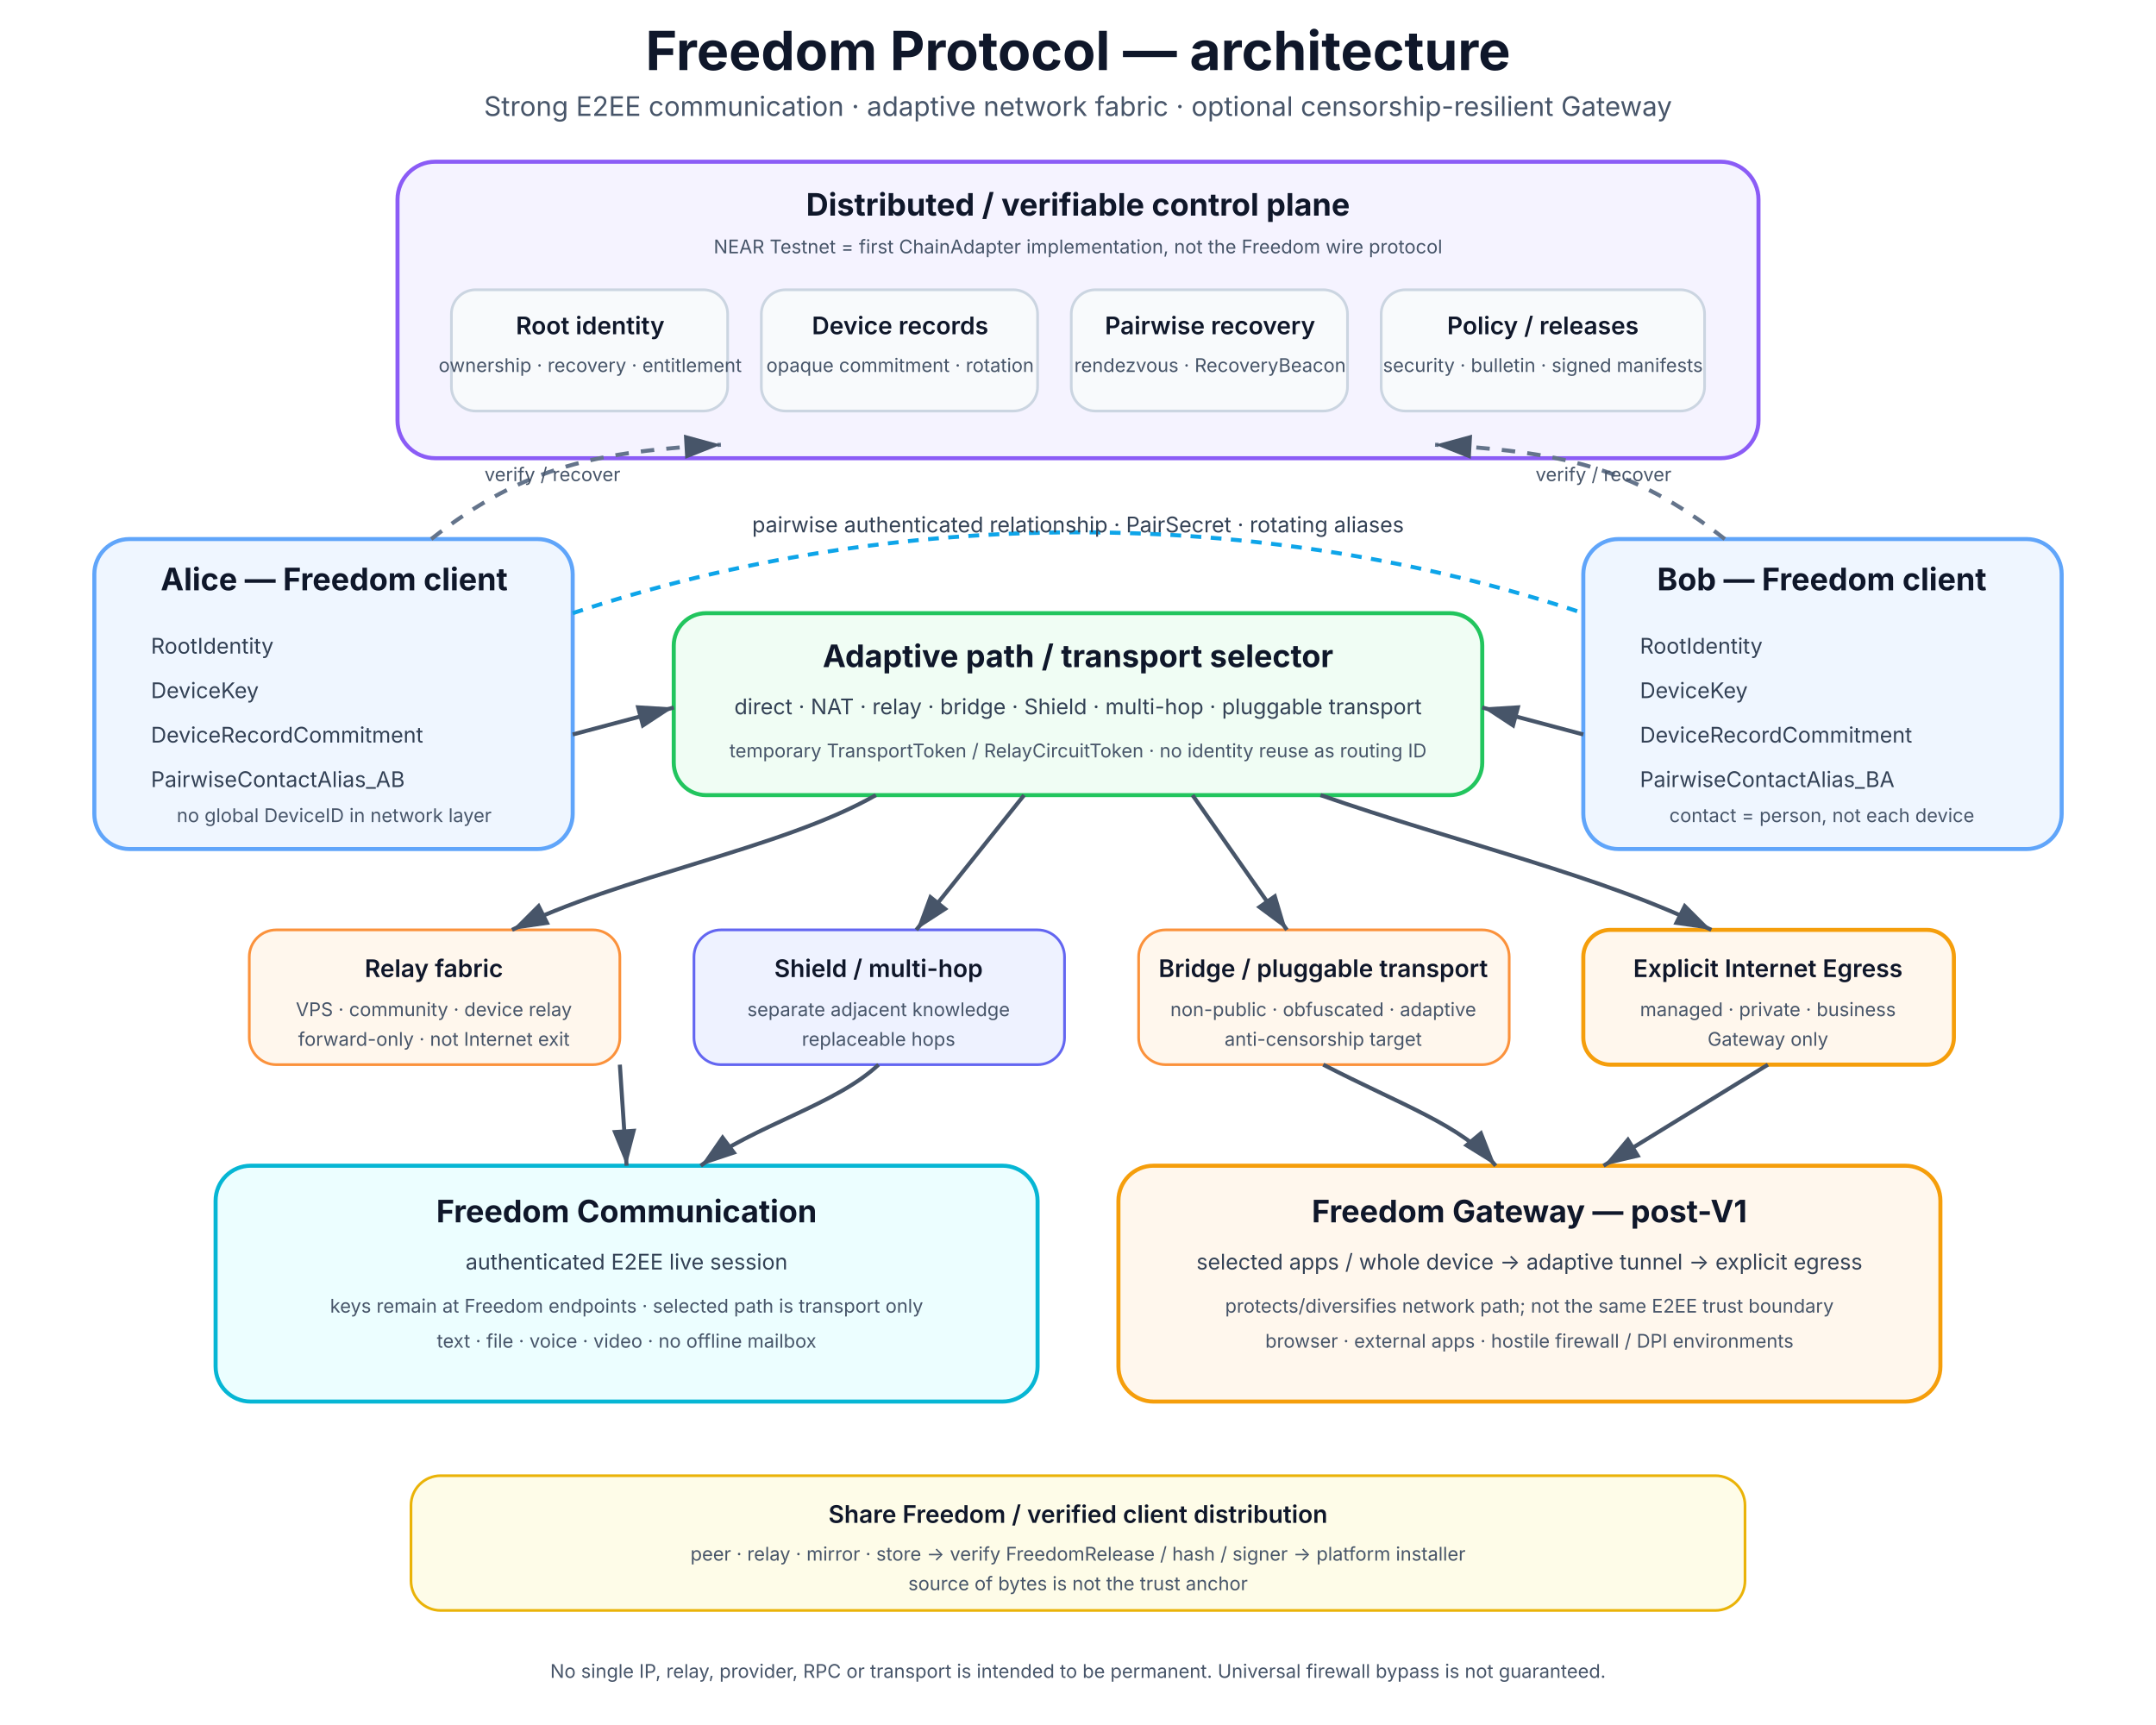
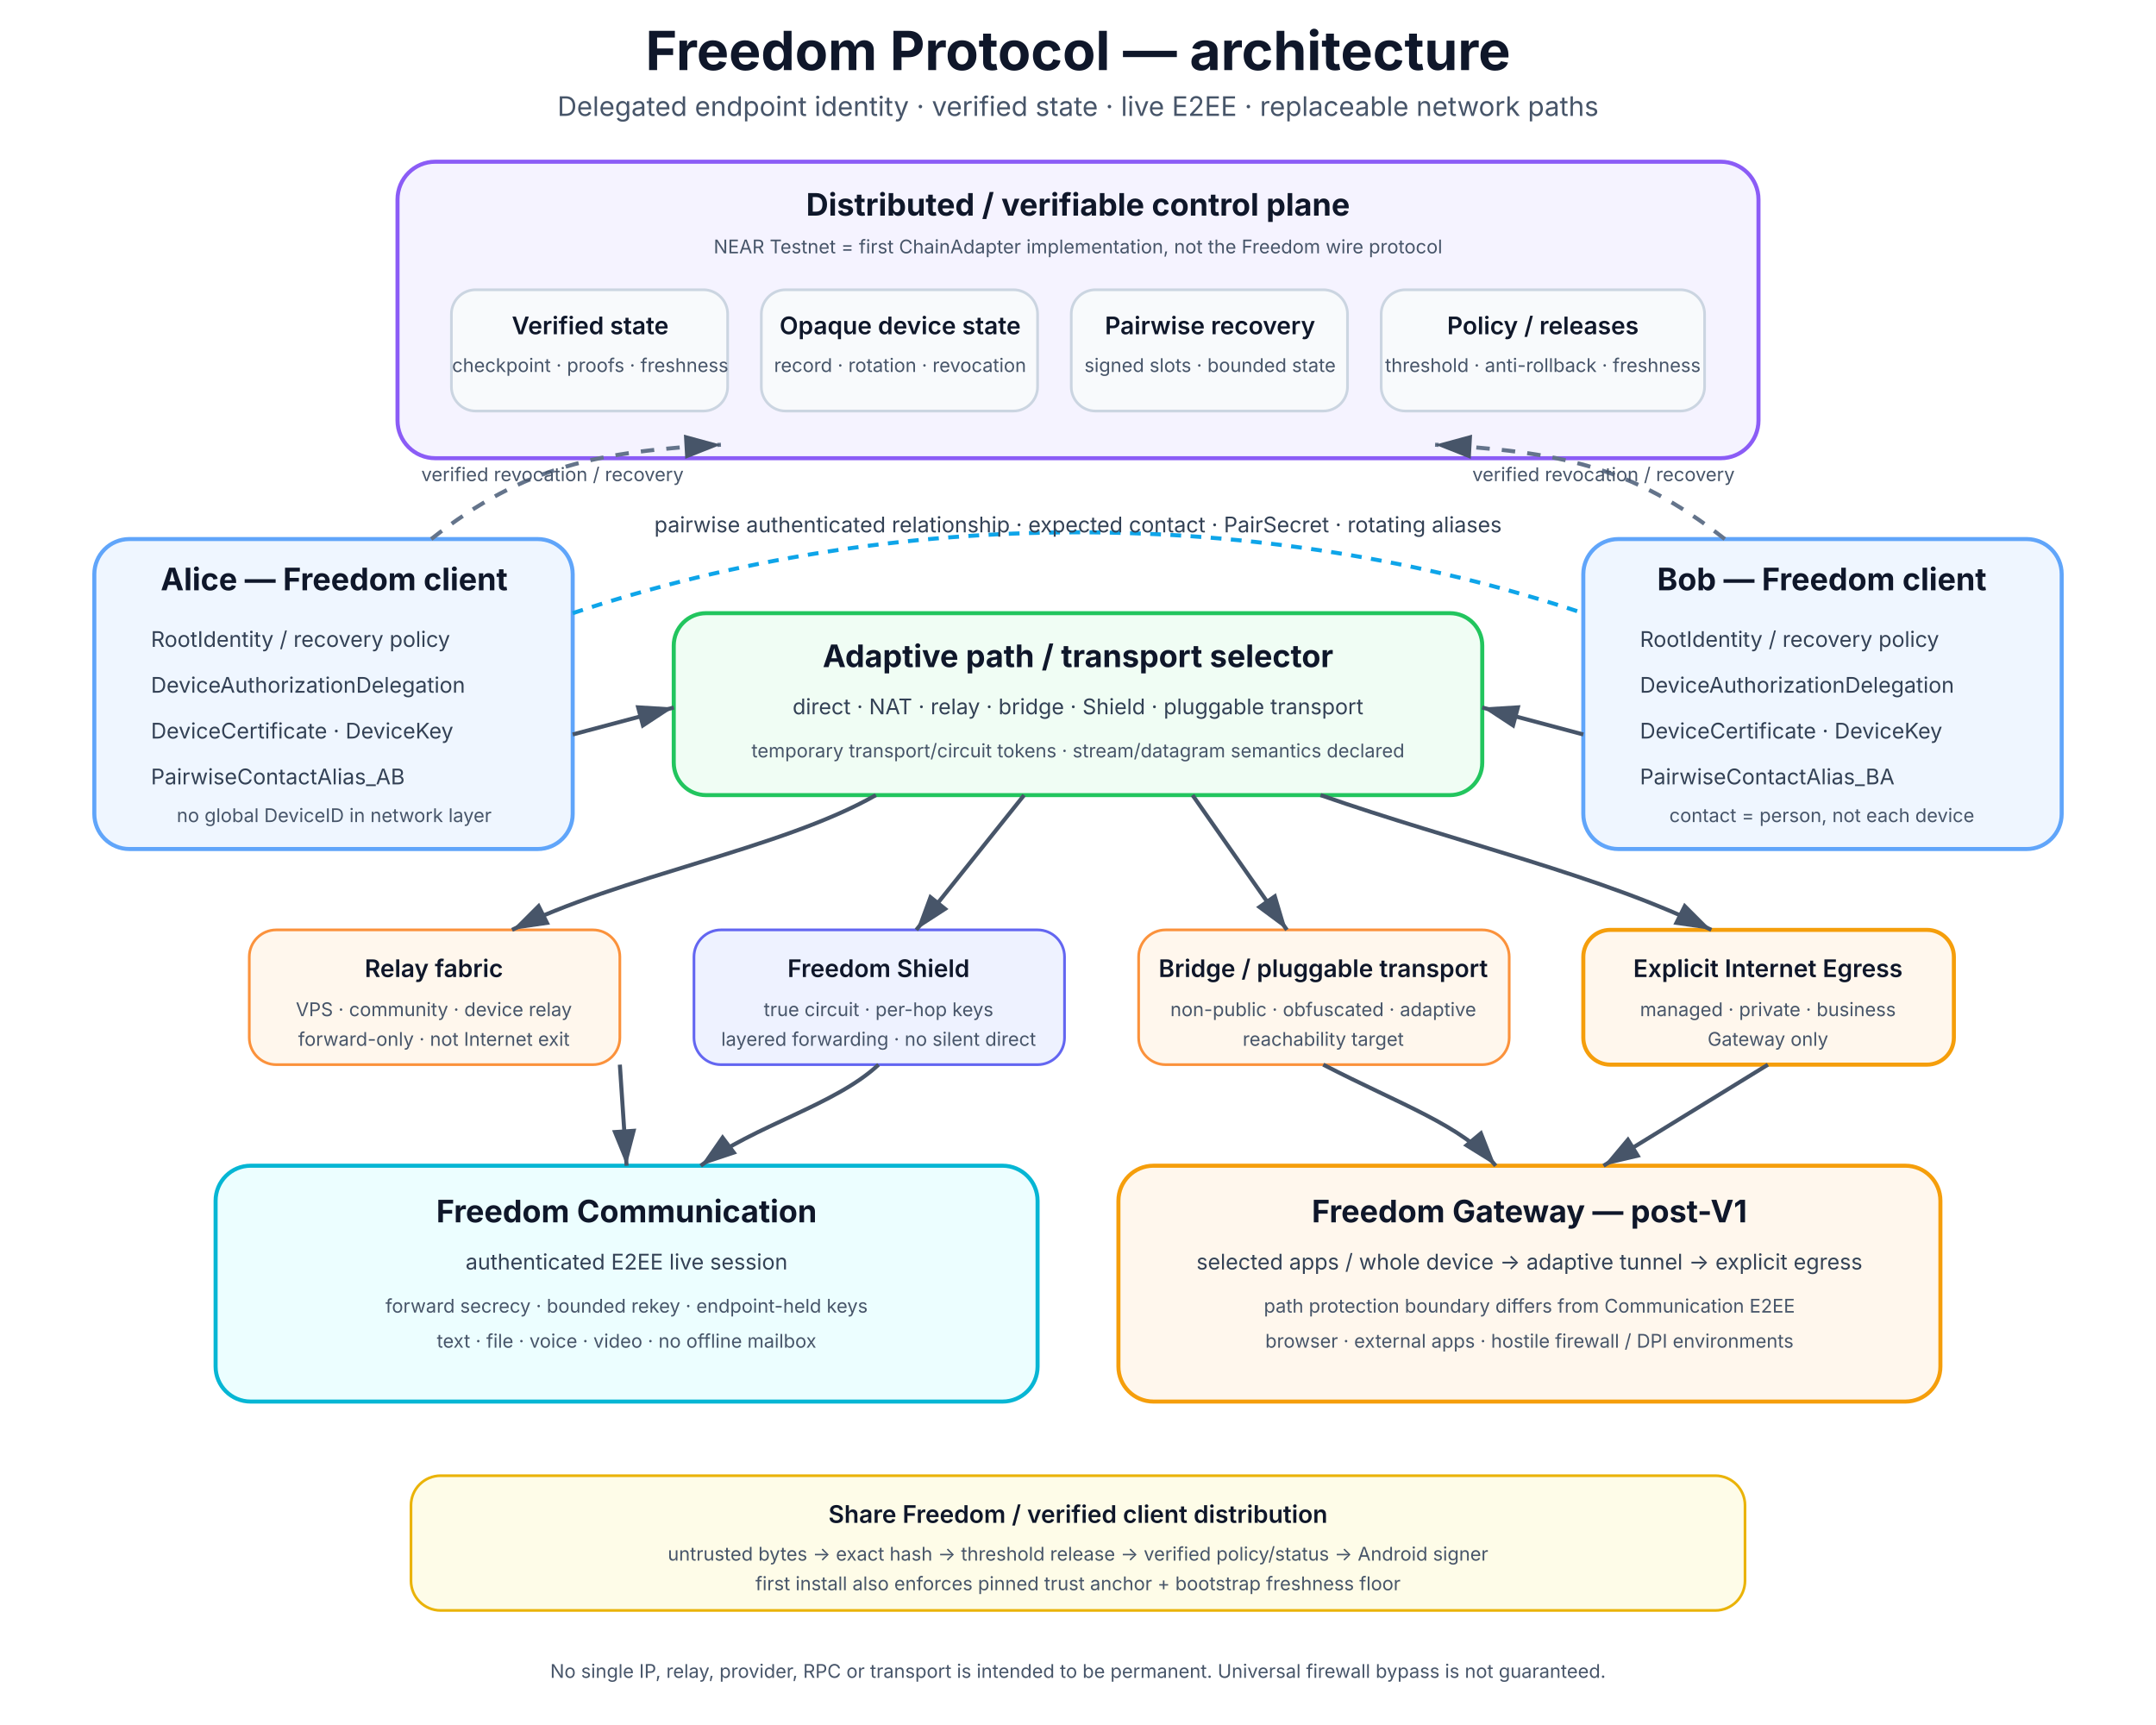
<svg xmlns="http://www.w3.org/2000/svg" width="1600" height="1280" viewBox="0 0 1600 1280" role="img" aria-labelledby="title desc">
  <defs>
    <marker id="arrow" markerWidth="10" markerHeight="10" refX="9" refY="3" orient="auto" markerUnits="strokeWidth">
      <path d="M0,0 L0,6 L9,3 z" fill="#475569" />
    </marker>
-     <style>
-       .bg{fill:#fff}.title{font:700 40px -apple-system,BlinkMacSystemFont,"Segoe UI",sans-serif;fill:#0f172a}.subtitle{font:400 20px -apple-system,BlinkMacSystemFont,"Segoe UI",sans-serif;fill:#475569}.section{font:700 23px -apple-system,BlinkMacSystemFont,"Segoe UI",sans-serif;fill:#0f172a}.label{font:600 18px -apple-system,BlinkMacSystemFont,"Segoe UI",sans-serif;fill:#0f172a}.small{font:400 16px -apple-system,BlinkMacSystemFont,"Segoe UI",sans-serif;fill:#334155}.tiny{font:400 14px -apple-system,BlinkMacSystemFont,"Segoe UI",sans-serif;fill:#475569}.box{fill:#f8fafc;stroke:#cbd5e1;stroke-width:2}.device{fill:#eff6ff;stroke:#60a5fa;stroke-width:3}.chain{fill:#f5f3ff;stroke:#8b5cf6;stroke-width:3}.route{fill:#f0fdf4;stroke:#22c55e;stroke-width:3}.comm{fill:#ecfeff;stroke:#06b6d4;stroke-width:3}.gateway{fill:#fff7ed;stroke:#f59e0b;stroke-width:3}.relay{fill:#fff7ed;stroke:#fb923c;stroke-width:2}.shield{fill:#eef2ff;stroke:#6366f1;stroke-width:2}.dist{fill:#fefce8;stroke:#eab308;stroke-width:2}.line{stroke:#475569;stroke-width:3;fill:none;marker-end:url(#arrow)}.dash{stroke:#64748b;stroke-width:3;stroke-dasharray:10 9;fill:none;marker-end:url(#arrow)}.pair{stroke:#0ea5e9;stroke-width:3;stroke-dasharray:8 7;fill:none}
-     </style>
+     <style>.bg{fill:#fff}.title{font:700 40px -apple-system,BlinkMacSystemFont,"Segoe UI",sans-serif;fill:#0f172a}.subtitle{font:400 20px -apple-system,BlinkMacSystemFont,"Segoe UI",sans-serif;fill:#475569}.section{font:700 23px -apple-system,BlinkMacSystemFont,"Segoe UI",sans-serif;fill:#0f172a}.label{font:600 18px -apple-system,BlinkMacSystemFont,"Segoe UI",sans-serif;fill:#0f172a}.small{font:400 16px -apple-system,BlinkMacSystemFont,"Segoe UI",sans-serif;fill:#334155}.tiny{font:400 14px -apple-system,BlinkMacSystemFont,"Segoe UI",sans-serif;fill:#475569}.box{fill:#f8fafc;stroke:#cbd5e1;stroke-width:2}.device{fill:#eff6ff;stroke:#60a5fa;stroke-width:3}.chain{fill:#f5f3ff;stroke:#8b5cf6;stroke-width:3}.route{fill:#f0fdf4;stroke:#22c55e;stroke-width:3}.comm{fill:#ecfeff;stroke:#06b6d4;stroke-width:3}.gateway{fill:#fff7ed;stroke:#f59e0b;stroke-width:3}.relay{fill:#fff7ed;stroke:#fb923c;stroke-width:2}.shield{fill:#eef2ff;stroke:#6366f1;stroke-width:2}.dist{fill:#fefce8;stroke:#eab308;stroke-width:2}.line{stroke:#475569;stroke-width:3;fill:none;marker-end:url(#arrow)}.dash{stroke:#64748b;stroke-width:3;stroke-dasharray:10 9;fill:none;marker-end:url(#arrow)}.pair{stroke:#0ea5e9;stroke-width:3;stroke-dasharray:8 7;fill:none}</style>
  </defs>
  <rect class="bg" x="0" y="0" width="1600" height="1280" />
  <text class="title" x="800" y="52" text-anchor="middle">Freedom Protocol — architecture</text>
-   <text class="subtitle" x="800" y="86" text-anchor="middle">Strong E2EE communication · adaptive network fabric · optional censorship-resilient Gateway</text>
+   <text class="subtitle" x="800" y="86" text-anchor="middle">Delegated endpoint identity · verified state · live E2EE · replaceable network paths</text>
  <rect class="chain" x="295" y="120" width="1010" height="220" rx="28" />
  <text class="section" x="800" y="160" text-anchor="middle">Distributed / verifiable control plane</text>
  <text class="tiny" x="800" y="188" text-anchor="middle">NEAR Testnet = first ChainAdapter implementation, not the Freedom wire protocol</text>
  <rect class="box" x="335" y="215" width="205" height="90" rx="18" />
-   <text class="label" x="438" y="248" text-anchor="middle">Root identity</text>
-   <text class="tiny" x="438" y="276" text-anchor="middle">ownership · recovery · entitlement</text>
+   <text class="label" x="438" y="248" text-anchor="middle">Verified state</text>
+   <text class="tiny" x="438" y="276" text-anchor="middle">checkpoint · proofs · freshness</text>
  <rect class="box" x="565" y="215" width="205" height="90" rx="18" />
-   <text class="label" x="668" y="248" text-anchor="middle">Device records</text>
-   <text class="tiny" x="668" y="276" text-anchor="middle">opaque commitment · rotation</text>
+   <text class="label" x="668" y="248" text-anchor="middle">Opaque device state</text>
+   <text class="tiny" x="668" y="276" text-anchor="middle">record · rotation · revocation</text>
  <rect class="box" x="795" y="215" width="205" height="90" rx="18" />
  <text class="label" x="898" y="248" text-anchor="middle">Pairwise recovery</text>
-   <text class="tiny" x="898" y="276" text-anchor="middle">rendezvous · RecoveryBeacon</text>
+   <text class="tiny" x="898" y="276" text-anchor="middle">signed slots · bounded state</text>
  <rect class="box" x="1025" y="215" width="240" height="90" rx="18" />
  <text class="label" x="1145" y="248" text-anchor="middle">Policy / releases</text>
-   <text class="tiny" x="1145" y="276" text-anchor="middle">security · bulletin · signed manifests</text>
+   <text class="tiny" x="1145" y="276" text-anchor="middle">threshold · anti-rollback · freshness</text>
  <rect class="device" x="70" y="400" width="355" height="230" rx="26" />
  <text class="section" x="248" y="438" text-anchor="middle">Alice — Freedom client</text>
-   <text class="small" x="112" y="485">RootIdentity</text>
-   <text class="small" x="112" y="518">DeviceKey</text>
-   <text class="small" x="112" y="551">DeviceRecordCommitment</text>
-   <text class="small" x="112" y="584">PairwiseContactAlias_AB</text>
+   <text class="small" x="112" y="480">RootIdentity / recovery policy</text>
+   <text class="small" x="112" y="514">DeviceAuthorizationDelegation</text>
+   <text class="small" x="112" y="548">DeviceCertificate · DeviceKey</text>
+   <text class="small" x="112" y="582">PairwiseContactAlias_AB</text>
  <text class="tiny" x="248" y="610" text-anchor="middle">no global DeviceID in network layer</text>
  <rect class="device" x="1175" y="400" width="355" height="230" rx="26" />
  <text class="section" x="1352" y="438" text-anchor="middle">Bob — Freedom client</text>
-   <text class="small" x="1217" y="485">RootIdentity</text>
-   <text class="small" x="1217" y="518">DeviceKey</text>
-   <text class="small" x="1217" y="551">DeviceRecordCommitment</text>
-   <text class="small" x="1217" y="584">PairwiseContactAlias_BA</text>
+   <text class="small" x="1217" y="480">RootIdentity / recovery policy</text>
+   <text class="small" x="1217" y="514">DeviceAuthorizationDelegation</text>
+   <text class="small" x="1217" y="548">DeviceCertificate · DeviceKey</text>
+   <text class="small" x="1217" y="582">PairwiseContactAlias_BA</text>
  <text class="tiny" x="1352" y="610" text-anchor="middle">contact = person, not each device</text>
  <path class="dash" d="M320 400 C390 345 445 335 535 330" />
  <path class="dash" d="M1280 400 C1210 345 1155 335 1065 330" />
-   <text class="tiny" x="410" y="357" text-anchor="middle">verify / recover</text>
-   <text class="tiny" x="1190" y="357" text-anchor="middle">verify / recover</text>
+   <text class="tiny" x="410" y="357" text-anchor="middle">verified revocation / recovery</text>
+   <text class="tiny" x="1190" y="357" text-anchor="middle">verified revocation / recovery</text>
  <path class="pair" d="M425 455 C665 375 935 375 1175 455" />
-   <text class="small" x="800" y="395" text-anchor="middle">pairwise authenticated relationship · PairSecret · rotating aliases</text>
+   <text class="small" x="800" y="395" text-anchor="middle">pairwise authenticated relationship · expected contact · PairSecret · rotating aliases</text>
  <rect class="route" x="500" y="455" width="600" height="135" rx="24" />
  <text class="section" x="800" y="495" text-anchor="middle">Adaptive path / transport selector</text>
-   <text class="small" x="800" y="530" text-anchor="middle">direct · NAT · relay · bridge · Shield · multi-hop · pluggable transport</text>
-   <text class="tiny" x="800" y="562" text-anchor="middle">temporary TransportToken / RelayCircuitToken · no identity reuse as routing ID</text>
+   <text class="small" x="800" y="530" text-anchor="middle">direct · NAT · relay · bridge · Shield · pluggable transport</text>
+   <text class="tiny" x="800" y="562" text-anchor="middle">temporary transport/circuit tokens · stream/datagram semantics declared</text>
  <path class="line" d="M425 545 L500 525" />
  <path class="line" d="M1175 545 L1100 525" />
  <rect class="relay" x="185" y="690" width="275" height="100" rx="20" />
  <text class="label" x="322" y="725" text-anchor="middle">Relay fabric</text>
  <text class="tiny" x="322" y="754" text-anchor="middle">VPS · community · device relay</text>
  <text class="tiny" x="322" y="776" text-anchor="middle">forward-only · not Internet exit</text>
  <rect class="shield" x="515" y="690" width="275" height="100" rx="20" />
-   <text class="label" x="652" y="725" text-anchor="middle">Shield / multi-hop</text>
-   <text class="tiny" x="652" y="754" text-anchor="middle">separate adjacent knowledge</text>
-   <text class="tiny" x="652" y="776" text-anchor="middle">replaceable hops</text>
+   <text class="label" x="652" y="725" text-anchor="middle">Freedom Shield</text>
+   <text class="tiny" x="652" y="754" text-anchor="middle">true circuit · per-hop keys</text>
+   <text class="tiny" x="652" y="776" text-anchor="middle">layered forwarding · no silent direct</text>
  <rect class="relay" x="845" y="690" width="275" height="100" rx="20" />
  <text class="label" x="982" y="725" text-anchor="middle">Bridge / pluggable transport</text>
  <text class="tiny" x="982" y="754" text-anchor="middle">non-public · obfuscated · adaptive</text>
-   <text class="tiny" x="982" y="776" text-anchor="middle">anti-censorship target</text>
+   <text class="tiny" x="982" y="776" text-anchor="middle">reachability target</text>
  <rect class="gateway" x="1175" y="690" width="275" height="100" rx="20" />
  <text class="label" x="1312" y="725" text-anchor="middle">Explicit Internet Egress</text>
  <text class="tiny" x="1312" y="754" text-anchor="middle">managed · private · business</text>
  <text class="tiny" x="1312" y="776" text-anchor="middle">Gateway only</text>
  <path class="line" d="M650 590 C580 630 460 650 380 690" />
  <path class="line" d="M760 590 L680 690" />
  <path class="line" d="M885 590 L955 690" />
  <path class="line" d="M980 590 C1080 625 1190 650 1270 690" />
  <rect class="comm" x="160" y="865" width="610" height="175" rx="26" />
  <text class="section" x="465" y="907" text-anchor="middle">Freedom Communication</text>
  <text class="small" x="465" y="942" text-anchor="middle">authenticated E2EE live session</text>
-   <text class="tiny" x="465" y="974" text-anchor="middle">keys remain at Freedom endpoints · selected path is transport only</text>
+   <text class="tiny" x="465" y="974" text-anchor="middle">forward secrecy · bounded rekey · endpoint-held keys</text>
  <text class="tiny" x="465" y="1000" text-anchor="middle">text · file · voice · video · no offline mailbox</text>
  <rect class="gateway" x="830" y="865" width="610" height="175" rx="26" />
  <text class="section" x="1135" y="907" text-anchor="middle">Freedom Gateway — post-V1</text>
  <text class="small" x="1135" y="942" text-anchor="middle">selected apps / whole device → adaptive tunnel → explicit egress</text>
-   <text class="tiny" x="1135" y="974" text-anchor="middle">protects/diversifies network path; not the same E2EE trust boundary</text>
+   <text class="tiny" x="1135" y="974" text-anchor="middle">path protection boundary differs from Communication E2EE</text>
  <text class="tiny" x="1135" y="1000" text-anchor="middle">browser · external apps · hostile firewall / DPI environments</text>
  <path class="line" d="M460 790 L465 865" />
  <path class="line" d="M652 790 C620 820 560 835 520 865" />
  <path class="line" d="M982 790 C1040 820 1085 835 1110 865" />
  <path class="line" d="M1312 790 L1190 865" />
  <rect class="dist" x="305" y="1095" width="990" height="100" rx="22" />
  <text class="label" x="800" y="1130" text-anchor="middle">Share Freedom / verified client distribution</text>
-   <text class="tiny" x="800" y="1158" text-anchor="middle">peer · relay · mirror · store → verify FreedomRelease / hash / signer → platform installer</text>
-   <text class="tiny" x="800" y="1180" text-anchor="middle">source of bytes is not the trust anchor</text>
+   <text class="tiny" x="800" y="1158" text-anchor="middle">untrusted bytes → exact hash → threshold release → verified policy/status → Android signer</text>
+   <text class="tiny" x="800" y="1180" text-anchor="middle">first install also enforces pinned trust anchor + bootstrap freshness floor</text>
  <text class="tiny" x="800" y="1245" text-anchor="middle">No single IP, relay, provider, RPC or transport is intended to be permanent. Universal firewall bypass is not guaranteed.</text>
</svg>
